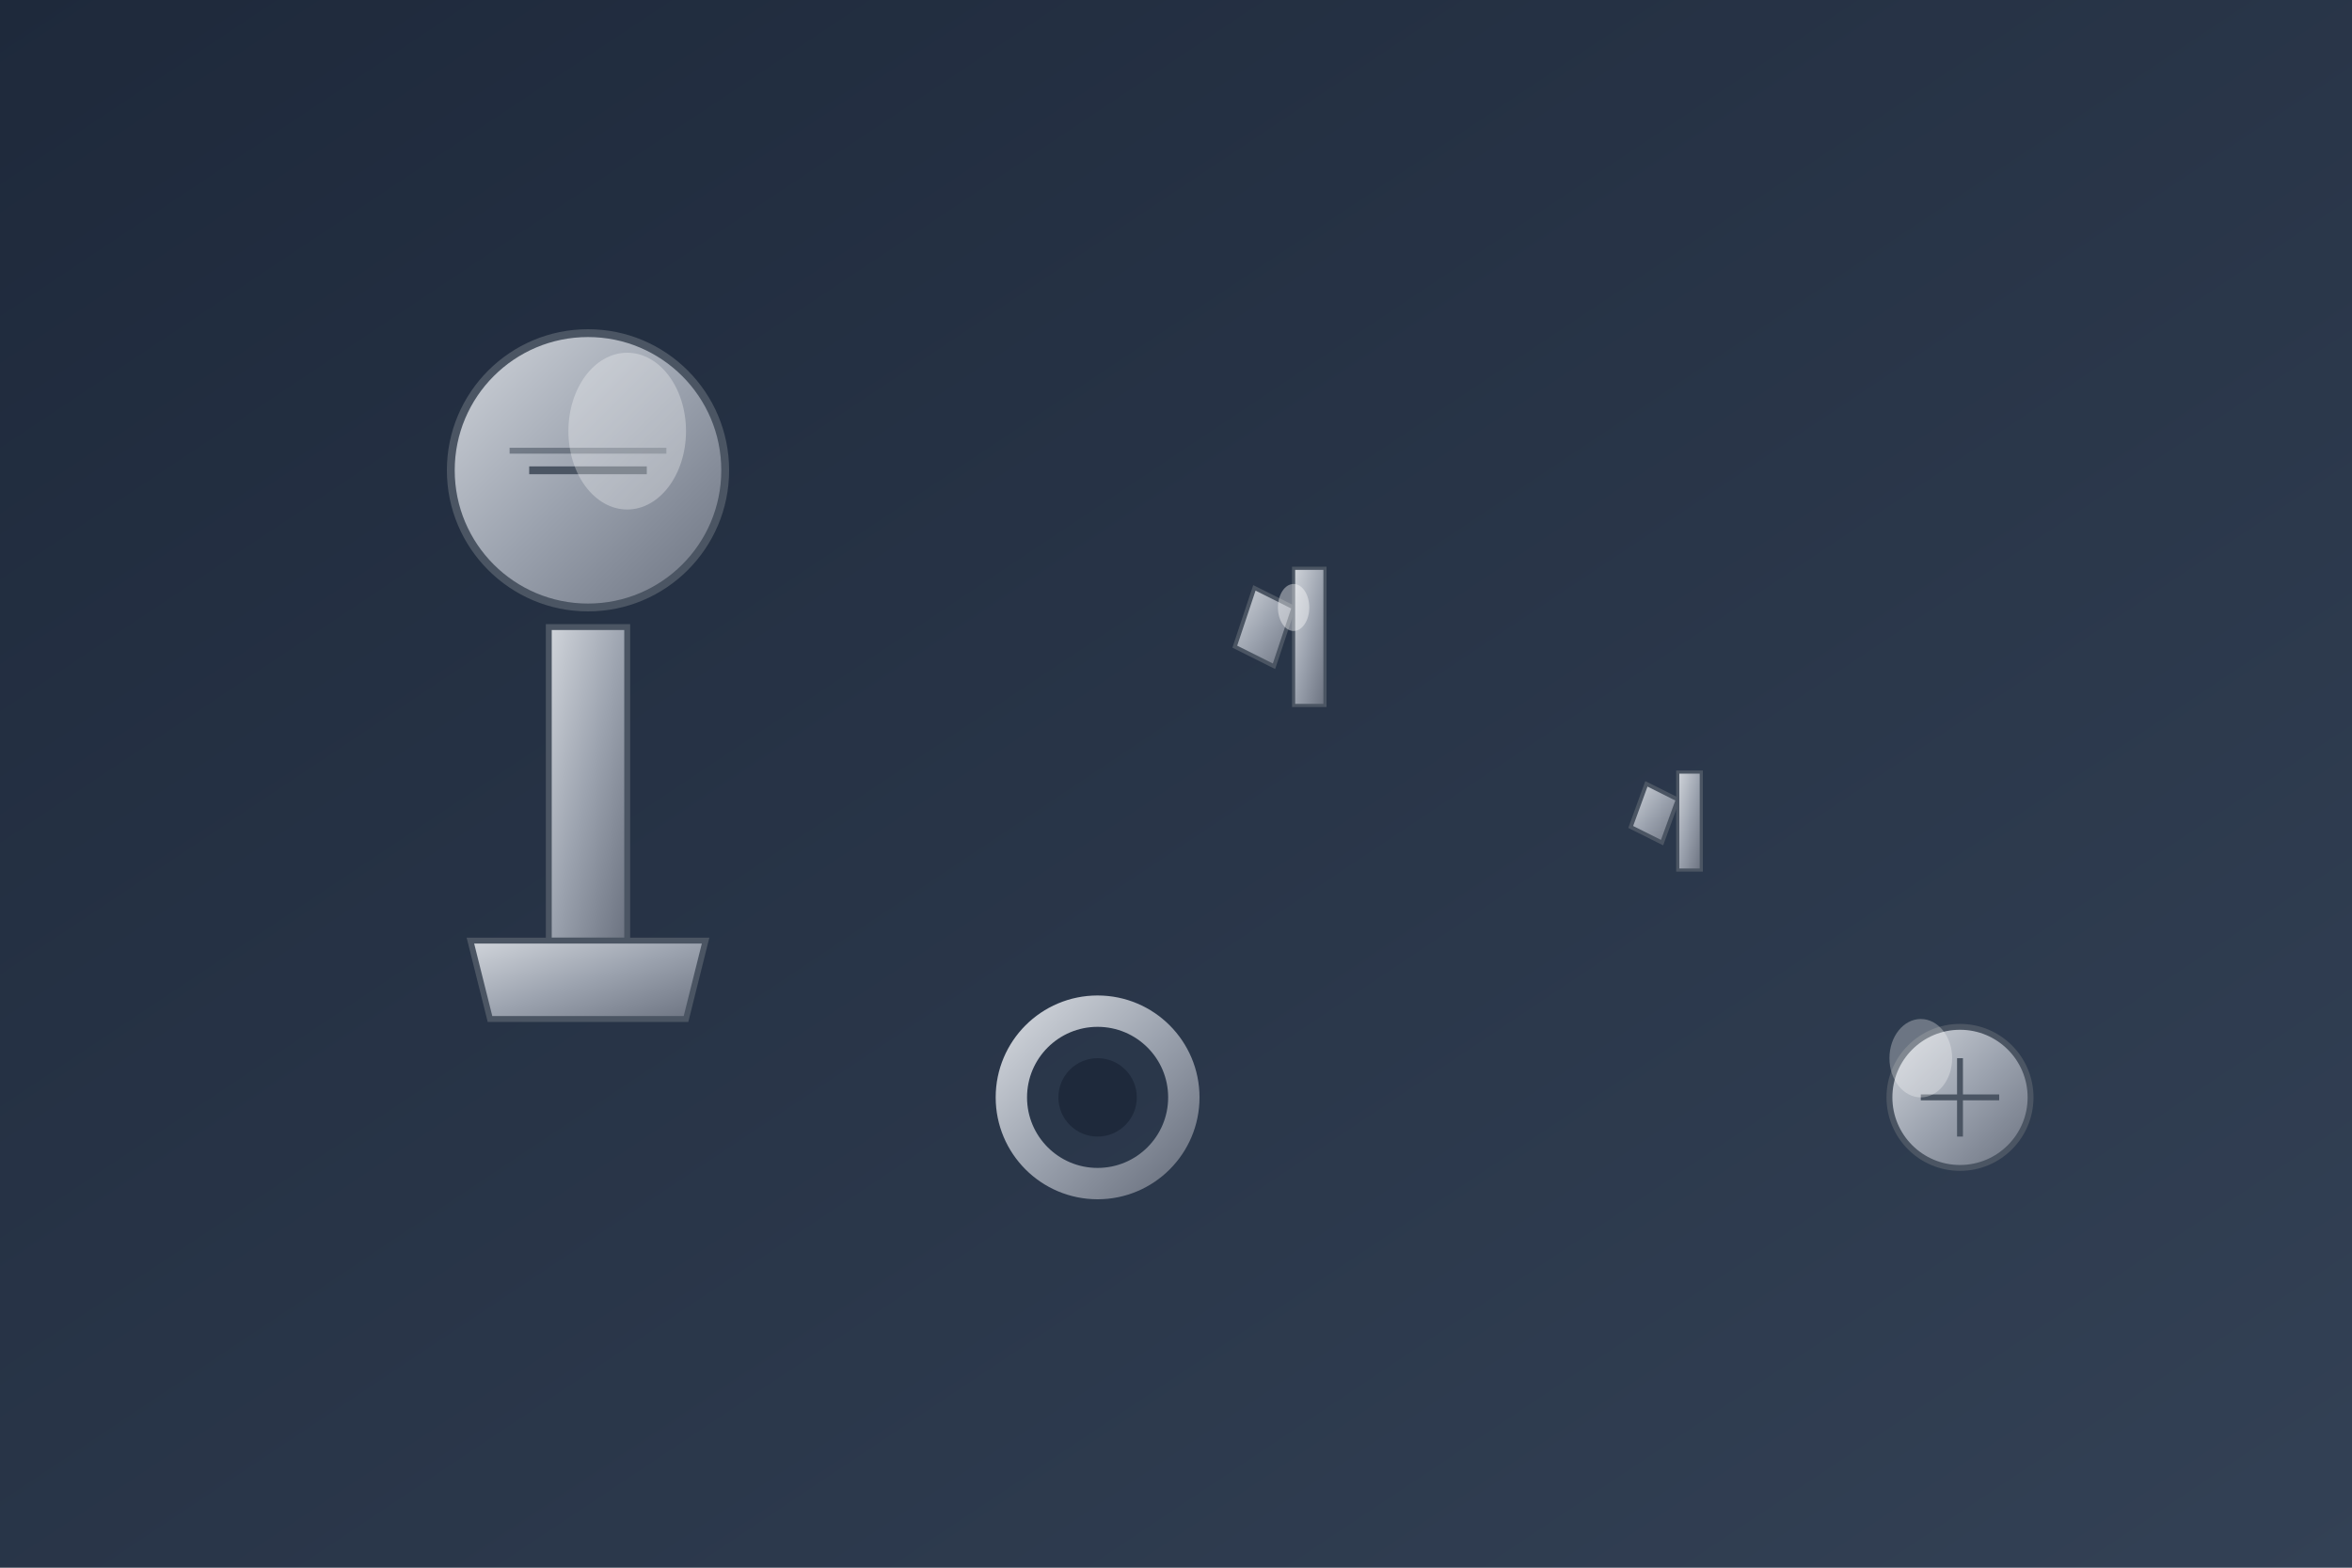
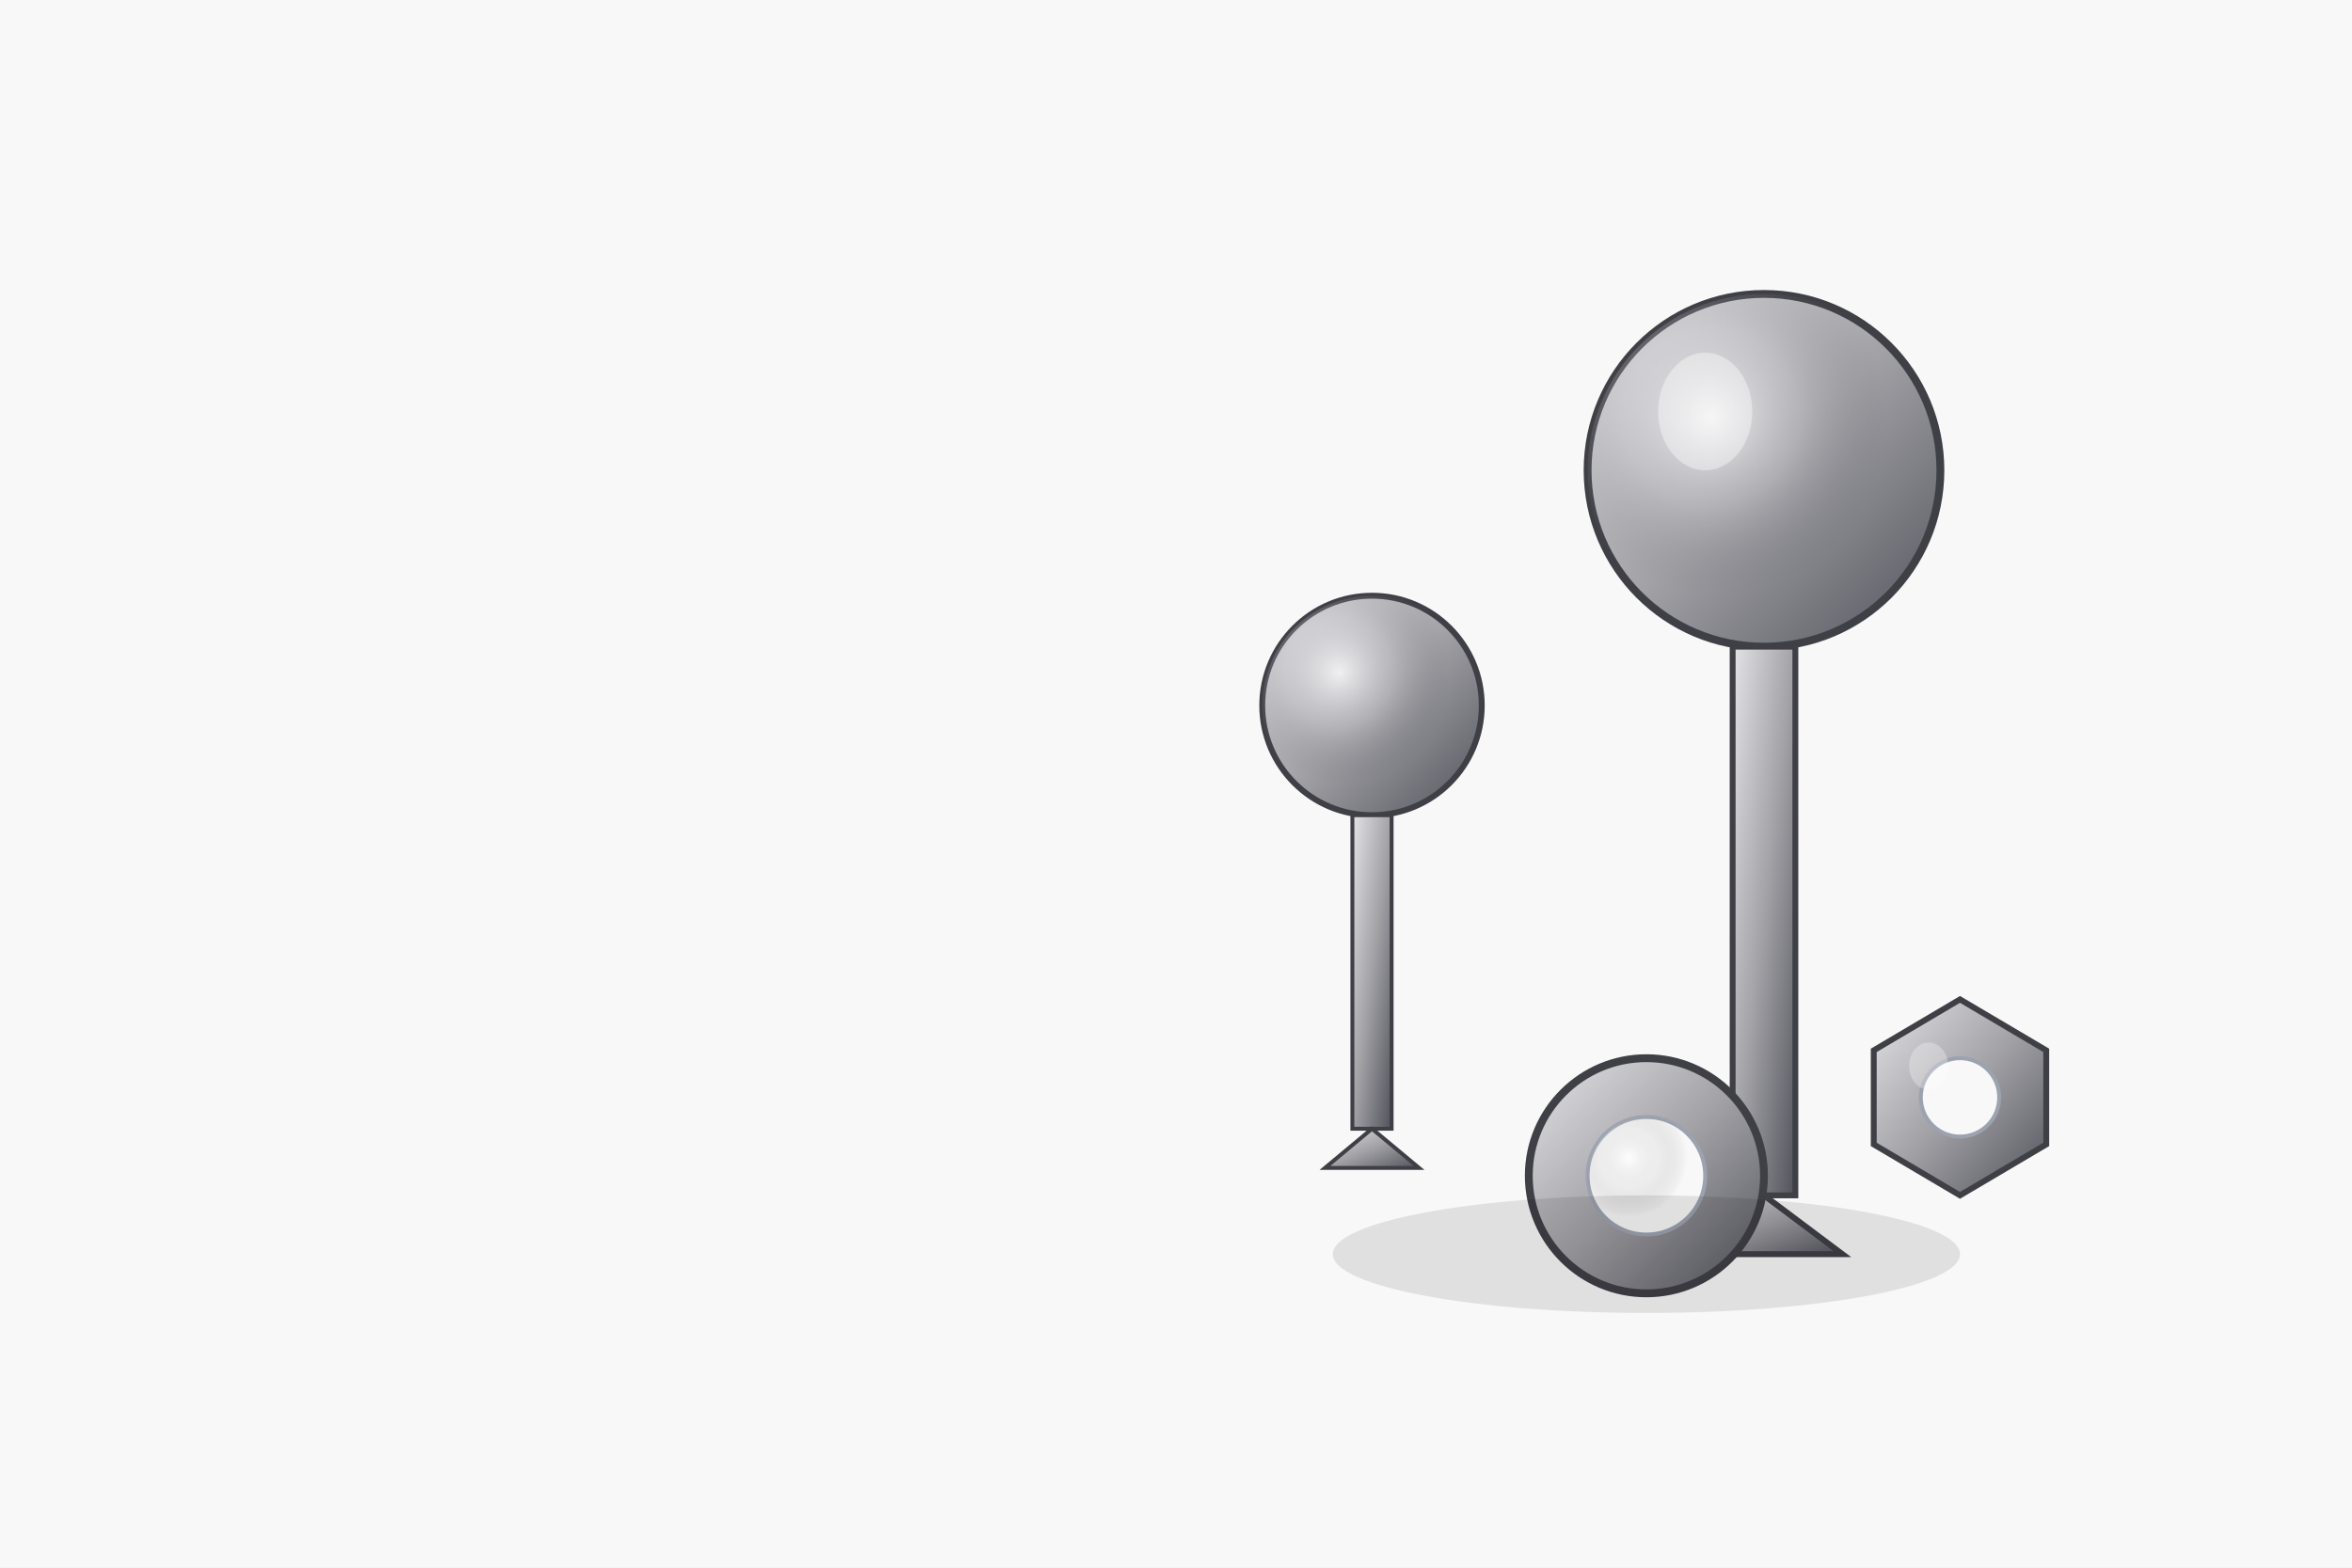
<svg xmlns="http://www.w3.org/2000/svg" viewBox="0 0 600 400">
  <defs>
-     <linearGradient id="bgGrad1" x1="0%" y1="0%" x2="100%" y2="100%">
-       <stop offset="0%" style="stop-color:#1e293b;stop-opacity:1" />
-       <stop offset="100%" style="stop-color:#334155;stop-opacity:1" />
-     </linearGradient>
+     <radialGradient id="metalShine" cx="35%" cy="35%">
+       <stop offset="0%" style="stop-color:#ffffff;stop-opacity:0.8" />
+       <stop offset="50%" style="stop-color:#d4d4d8;stop-opacity:0.3" />
+       <stop offset="100%" style="stop-color:#52525b;stop-opacity:0" />
+     </radialGradient>
    <linearGradient id="metalGrad" x1="0%" y1="0%" x2="100%" y2="100%">
-       <stop offset="0%" style="stop-color:#d1d5db;stop-opacity:1" />
-       <stop offset="50%" style="stop-color:#9ca3af;stop-opacity:1" />
-       <stop offset="100%" style="stop-color:#6b7280;stop-opacity:1" />
+       <stop offset="0%" style="stop-color:#e4e4e7;stop-opacity:1" />
+       <stop offset="50%" style="stop-color:#a1a1a6;stop-opacity:1" />
+       <stop offset="100%" style="stop-color:#52525b;stop-opacity:1" />
    </linearGradient>
  </defs>
-   <rect width="600" height="400" fill="url(#bgGrad1)" />
-   <circle cx="150" cy="120" r="35" fill="url(#metalGrad)" stroke="#4b5563" stroke-width="2" />
-   <rect x="140" y="160" width="20" height="80" fill="url(#metalGrad)" stroke="#4b5563" stroke-width="1.5" />
-   <polygon points="120,240 180,240 175,260 125,260" fill="url(#metalGrad)" stroke="#4b5563" stroke-width="1.5" />
-   <line x1="135" y1="120" x2="165" y2="120" stroke="#4b5563" stroke-width="2" />
-   <line x1="130" y1="115" x2="170" y2="115" stroke="#4b5563" stroke-width="1.5" opacity="0.6" />
-   <polygon points="320,150 330,155 325,170 315,165" fill="url(#metalGrad)" stroke="#4b5563" stroke-width="1" />
-   <rect x="330" y="145" width="8" height="35" fill="url(#metalGrad)" stroke="#4b5563" stroke-width="0.8" />
-   <polygon points="420,200 428,204 424,215 416,211" fill="url(#metalGrad)" stroke="#4b5563" stroke-width="1" />
-   <rect x="428" y="197" width="6" height="25" fill="url(#metalGrad)" stroke="#4b5563" stroke-width="0.8" />
-   <circle cx="500" cy="280" r="18" fill="url(#metalGrad)" stroke="#4b5563" stroke-width="1.5" />
-   <line x1="490" y1="280" x2="510" y2="280" stroke="#4b5563" stroke-width="1.5" />
-   <line x1="500" y1="270" x2="500" y2="290" stroke="#4b5563" stroke-width="1.5" />
-   <circle cx="280" cy="280" r="22" fill="none" stroke="url(#metalGrad)" stroke-width="8" />
-   <circle cx="280" cy="280" r="10" fill="#1e293b" />
-   <ellipse cx="160" cy="110" rx="15" ry="20" fill="#ffffff" opacity="0.3" />
-   <ellipse cx="330" cy="155" rx="4" ry="6" fill="#ffffff" opacity="0.4" />
-   <ellipse cx="490" cy="270" rx="8" ry="10" fill="#ffffff" opacity="0.3" />
+   <rect width="600" height="400" fill="#f8f8f8" />
+   <g transform="translate(450, 120)">
+     <circle cx="0" cy="0" r="45" fill="url(#metalGrad)" stroke="#3f3f46" stroke-width="2" />
+     <circle cx="0" cy="0" r="45" fill="url(#metalShine)" />
+     <rect x="-8" y="45" width="16" height="140" fill="url(#metalGrad)" stroke="#3f3f46" stroke-width="1.5" />
+     <polygon points="0,185 -20,200 20,200" fill="url(#metalGrad)" stroke="#3f3f46" stroke-width="1.5" />
+     <ellipse cx="-15" cy="-15" rx="12" ry="15" fill="#ffffff" opacity="0.4" />
+   </g>
+   <g transform="translate(500, 280)">
+     <polygon points="0,-25 22,-12 22,12 0,25 -22,12 -22,-12" fill="url(#metalGrad)" stroke="#3f3f46" stroke-width="1.5" />
+     <circle cx="0" cy="0" r="10" fill="#f8f8f8" stroke="#9ca3af" stroke-width="1" />
+     <ellipse cx="-8" cy="-8" rx="5" ry="6" fill="#ffffff" opacity="0.3" />
+   </g>
+   <g transform="translate(420, 300)">
+     <circle cx="0" cy="0" r="30" fill="url(#metalGrad)" stroke="#3f3f46" stroke-width="2" />
+     <circle cx="0" cy="0" r="15" fill="#f8f8f8" stroke="#9ca3af" stroke-width="1" />
+     <circle cx="0" cy="0" r="15" fill="url(#metalShine)" />
+   </g>
+   <g transform="translate(350, 180)">
+     <circle cx="0" cy="0" r="28" fill="url(#metalGrad)" stroke="#3f3f46" stroke-width="1.5" />
+     <circle cx="0" cy="0" r="28" fill="url(#metalShine)" />
+     <rect x="-5" y="28" width="10" height="80" fill="url(#metalGrad)" stroke="#3f3f46" stroke-width="1" />
+     <polygon points="0,108 -12,118 12,118" fill="url(#metalGrad)" stroke="#3f3f46" stroke-width="1" />
+   </g>
+   <ellipse cx="420" cy="320" rx="80" ry="15" fill="#000000" opacity="0.1" />
</svg>
